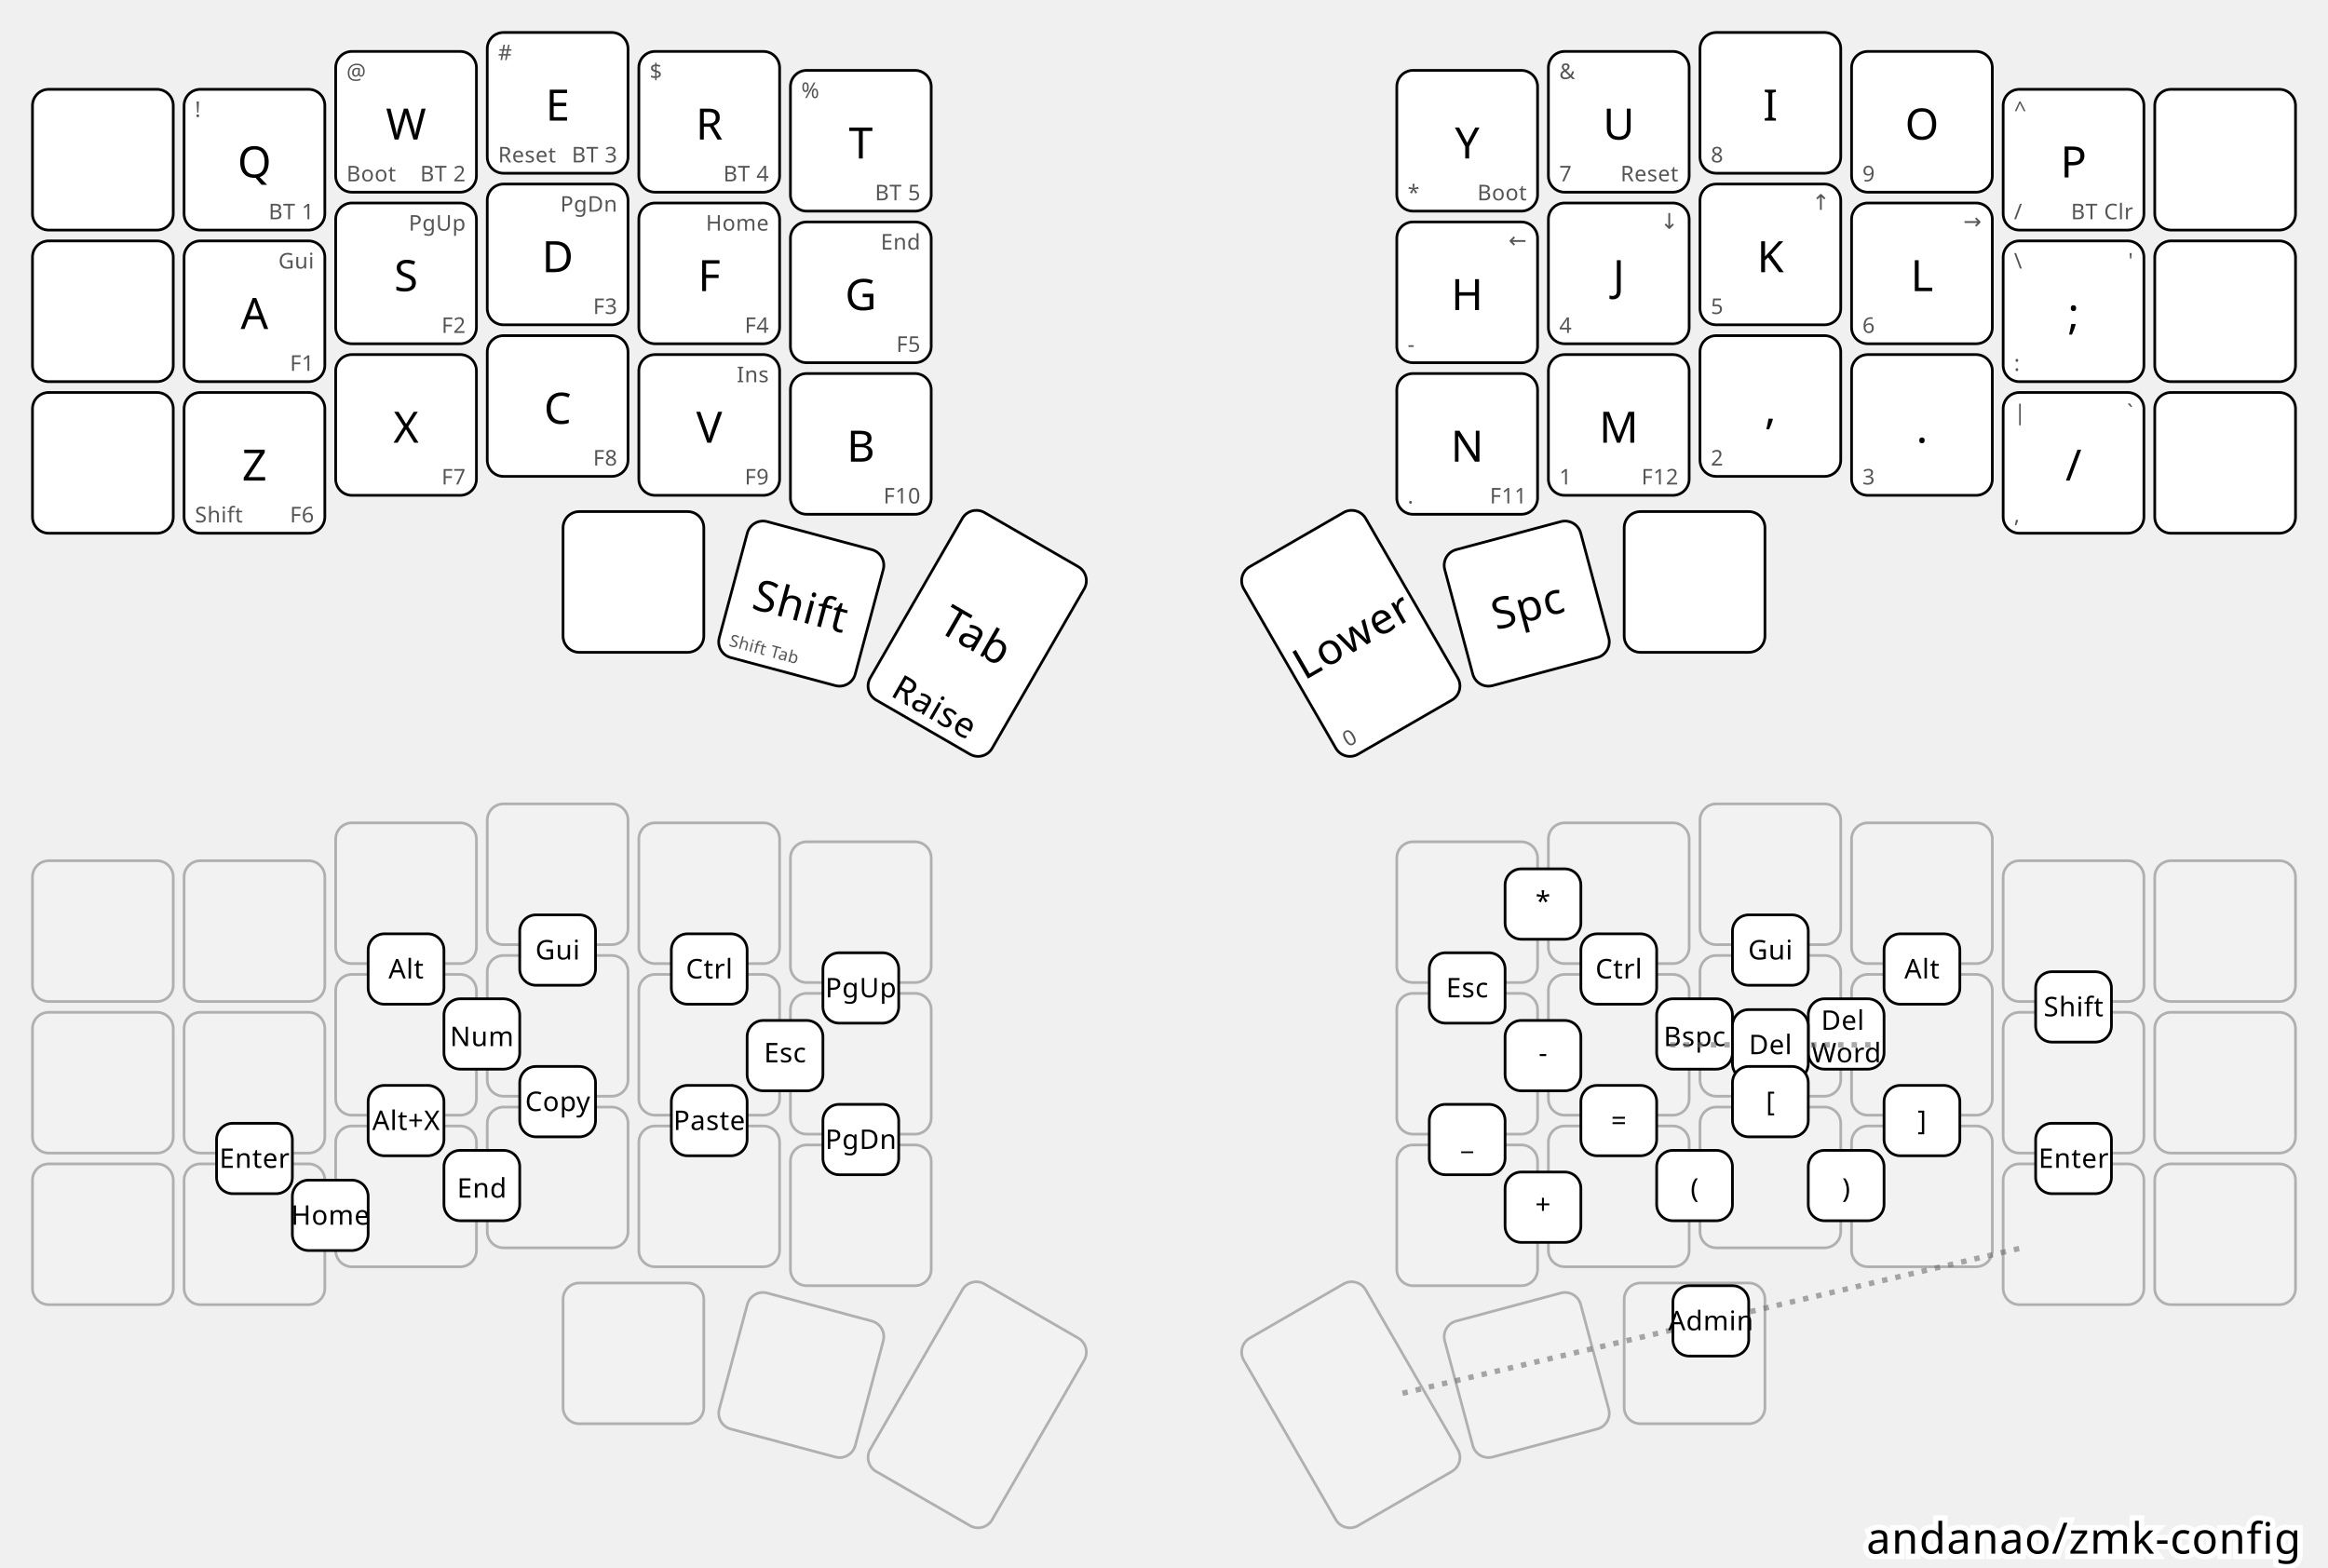
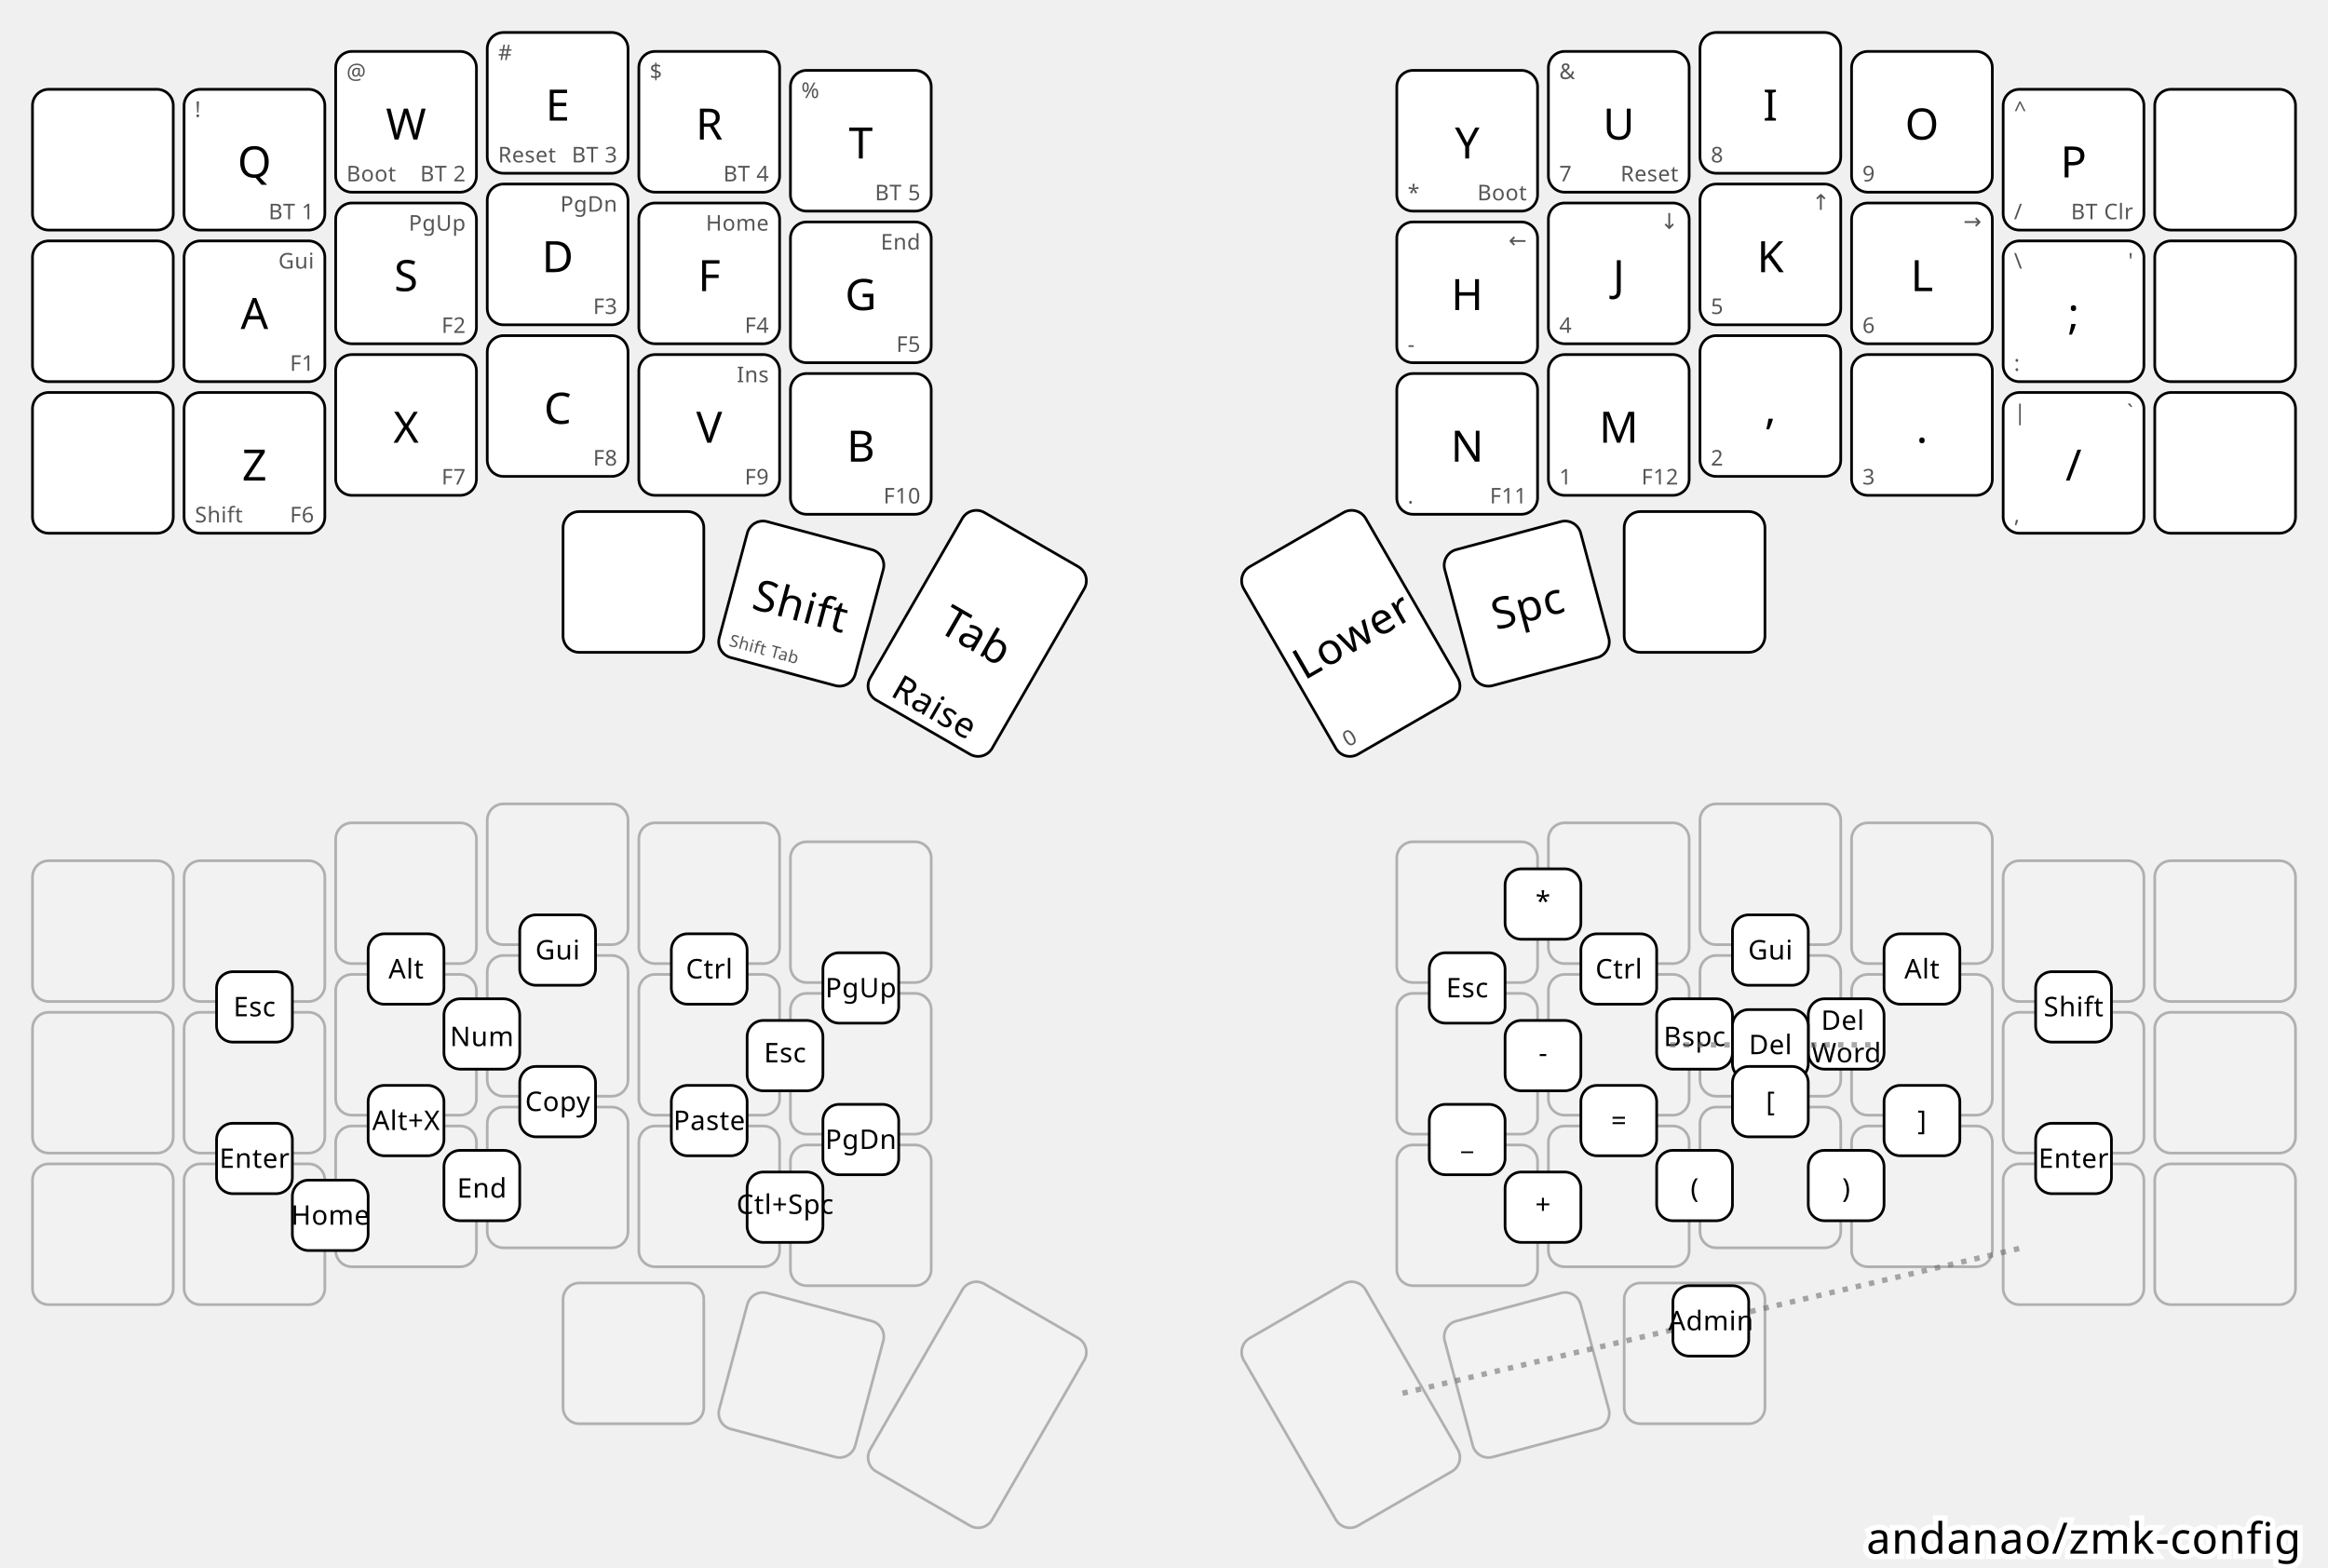
<svg xmlns="http://www.w3.org/2000/svg" xmlns:xlink="http://www.w3.org/1999/xlink" width="860" height="579" viewBox="0 0 860 579" class="keymap">
  <defs>/* start glyphs */
<svg id="mdi:play-pause">
      <svg id="mdi-play-pause" viewBox="0 0 24 24">
        <path d="M3,5V19L11,12M13,19H16V5H13M18,5V19H21V5" />
      </svg>
    </svg>
    <svg id="mdi:skip-backward">
      <svg id="mdi-skip-backward" viewBox="0 0 24 24">
        <path d="M20,5V19L13,12M6,5V19H4V5M13,5V19L6,12" />
      </svg>
    </svg>
    <svg id="mdi:skip-forward">
      <svg id="mdi-skip-forward" viewBox="0 0 24 24">
        <path d="M4,5V19L11,12M18,5V19H20V5M11,5V19L18,12" />
      </svg>
    </svg>
    <svg id="mdi:volume-high">
      <svg id="mdi-volume-high" viewBox="0 0 24 24">
        <path d="M14,3.23V5.29C16.89,6.15 19,8.83 19,12C19,15.17 16.89,17.84 14,18.7V20.77C18,19.86 21,16.28 21,12C21,7.72 18,4.14 14,3.23M16.5,12C16.5,10.23 15.5,8.71 14,7.97V16C15.5,15.29 16.5,13.76 16.5,12M3,9V15H7L12,20V4L7,9H3Z" />
      </svg>
    </svg>
    <svg id="mdi:volume-medium">
      <svg id="mdi-volume-medium" viewBox="0 0 24 24">
        <path d="M5,9V15H9L14,20V4L9,9M18.5,12C18.5,10.23 17.5,8.71 16,7.97V16C17.5,15.29 18.5,13.76 18.5,12Z" />
      </svg>
    </svg>
  </defs>/* end glyphs */
<style>/* Deliberately monochrome: black on white, with a white-on-black variant
   for browsers in dark mode.

   Colours are literal hex rather than CSS custom properties. librsvg --
   what Emacs and most non-browser SVG viewers render with -- does not
   implement var() and silently falls back to black, and it ignores @media,
   so it gets the light variant below. */

svg path { fill: inherit; }

svg.keymap {
    fill: #000;
    background-color: #fff;
    font-family: Calibri, system-ui, sans-serif;
    font-size: 16px;
    font-kerning: normal;
    text-rendering: optimizeLegibility;
}

/* Keys need an outline here. The palettes keymap-drawer ships rely on the
   key fill contrasting with a coloured page; white-on-white has none. */
rect.key, rect.combo, rect.combo-separate { fill: #fff; stroke: #000; stroke-width: 1; }
rect.held, rect.combo.held                { fill: #d0d0d0; }
.layer-Combos rect.key                    { fill: #f2f2f2; stroke: #b0b0b0; }
path.combo { stroke: #707070; stroke-width: 2; stroke-dasharray: 2, 3; opacity: 0.6; fill: none; }

text {
    text-anchor: middle;
    dominant-baseline: middle;
    letter-spacing: 0.02em;
}

text.tap     { font-weight: 500; }
text.hold    { font-weight: 400; font-size: 13px; }
text.shifted { font-weight: 400; font-size: 11px; }
text.combo, text.left, text.right { font-size: 10px; }
/* 8px rather than the 10px of other secondary legends: the overview puts
   two corner legends on the same key edge (e.g. Num's "Boot" beside
   Admin's "BT 2"), which overlaps at anything larger. */
text.tl, text.tr, text.bl, text.br { font-size: 8px; }

text.hold, text.bl, text.br    { text-anchor: middle; dominant-baseline: auto; }
text.shifted, text.tl, text.tr { text-anchor: middle; dominant-baseline: hanging; }
text.left, text.tl, text.bl    { text-anchor: start; }
text.right, text.tr, text.br   { text-anchor: end; }

text.layer-activator { text-decoration: underline; }
text.combo.hold, text.combo.shifted, text.combo.left, text.combo.right { font-size: 8px; }

/* Without colour the overview's corner legends are told apart by position
   alone: tl=Raise, tr=Lower, bl=Num, br=Admin. Grey keeps them from
   competing with the base-layer legend in the middle of the key. */
text.tl, text.tr, text.bl, text.br,
use.tl, use.tr, use.bl, use.br { fill: #555; }

text.label, text.footer { fill: #000; stroke: #fff; stroke-width: 4; paint-order: stroke; }
text.label  { font-weight: bold; text-anchor: start; }
text.footer { text-anchor: end; dominant-baseline: auto; }

.icon-tabler &gt; path                             { fill: inherit; stroke: inherit; stroke-width: 2; }
.icon-tabler &gt; path[stroke="none"][fill="none"] { visibility: hidden; }

/* Browsers only; librsvg ignores @media and keeps the light variant.
   Delete this block for light-only output. */
@media (prefers-color-scheme: dark) {
    svg.keymap { fill: #fff; background-color: #000; }
    rect.key, rect.combo, rect.combo-separate { fill: #000; stroke: #fff; }
    rect.held, rect.combo.held                { fill: #444; }
    .layer-Combos rect.key                    { fill: #1a1a1a; stroke: #666; }
    path.combo { stroke: #909090; }
    text.tl, text.tr, text.bl, text.br,
    use.tl, use.tr, use.bl, use.br { fill: #aaa; }
    text.label, text.footer { fill: #fff; stroke: #000; }
}
</style>
  <g transform="translate(10, 0)" class="layer-Base">
    <g transform="translate(0, 10)">
      <g transform="translate(28, 49)" class="key keypos-0">
        <rect rx="6" ry="6" x="-26" y="-26" width="52" height="52" class="key" />
      </g>
      <g transform="translate(84, 49)" class="key keypos-1">
        <rect rx="6" ry="6" x="-26" y="-26" width="52" height="52" class="key" />
        <text x="0" y="1" class="key tap">Q</text>
        <text x="-22" y="-22" class="key tl">!</text>
        <text x="22" y="22" class="key br">BT 1</text>
      </g>
      <g transform="translate(140, 35)" class="key keypos-2">
        <rect rx="6" ry="6" x="-26" y="-26" width="52" height="52" class="key" />
        <text x="0" y="1" class="key tap">W</text>
        <text x="-22" y="-22" class="key tl">@</text>
        <text x="-22" y="22" class="key bl">Boot</text>
        <text x="22" y="22" class="key br">BT 2</text>
      </g>
      <g transform="translate(196, 28)" class="key keypos-3">
        <rect rx="6" ry="6" x="-26" y="-26" width="52" height="52" class="key" />
        <text x="0" y="1" class="key tap">E</text>
        <text x="-22" y="-22" class="key tl">#</text>
        <text x="-22" y="22" class="key bl">Reset</text>
        <text x="22" y="22" class="key br">BT 3</text>
      </g>
      <g transform="translate(252, 35)" class="key keypos-4">
        <rect rx="6" ry="6" x="-26" y="-26" width="52" height="52" class="key" />
        <text x="0" y="1" class="key tap">R</text>
        <text x="-22" y="-22" class="key tl">$</text>
        <text x="22" y="22" class="key br">BT 4</text>
      </g>
      <g transform="translate(308, 42)" class="key keypos-5">
        <rect rx="6" ry="6" x="-26" y="-26" width="52" height="52" class="key" />
        <text x="0" y="1" class="key tap">T</text>
        <text x="-22" y="-22" class="key tl">%</text>
        <text x="22" y="22" class="key br">BT 5</text>
      </g>
      <g transform="translate(532, 42)" class="key keypos-6">
        <rect rx="6" ry="6" x="-26" y="-26" width="52" height="52" class="key" />
        <text x="0" y="1" class="key tap">Y</text>
        <text x="-22" y="22" class="key bl">*</text>
        <text x="22" y="22" class="key br">Boot</text>
      </g>
      <g transform="translate(588, 35)" class="key keypos-7">
        <rect rx="6" ry="6" x="-26" y="-26" width="52" height="52" class="key" />
        <text x="0" y="1" class="key tap">U</text>
        <text x="-22" y="-22" class="key tl">&amp;</text>
        <text x="-22" y="22" class="key bl">7</text>
        <text x="22" y="22" class="key br">Reset</text>
      </g>
      <g transform="translate(644, 28)" class="key keypos-8">
        <rect rx="6" ry="6" x="-26" y="-26" width="52" height="52" class="key" />
        <text x="0" y="1" class="key tap">I</text>
        <text x="-22" y="22" class="key bl">8</text>
      </g>
      <g transform="translate(700, 35)" class="key keypos-9">
        <rect rx="6" ry="6" x="-26" y="-26" width="52" height="52" class="key" />
        <text x="0" y="1" class="key tap">O</text>
        <text x="-22" y="22" class="key bl">9</text>
      </g>
      <g transform="translate(756, 49)" class="key keypos-10">
        <rect rx="6" ry="6" x="-26" y="-26" width="52" height="52" class="key" />
        <text x="0" y="1" class="key tap">P</text>
        <text x="-22" y="-22" class="key tl">^</text>
        <text x="-22" y="22" class="key bl">/</text>
        <text x="22" y="22" class="key br">BT Clr</text>
      </g>
      <g transform="translate(812, 49)" class="key keypos-11">
        <rect rx="6" ry="6" x="-26" y="-26" width="52" height="52" class="key" />
      </g>
      <g transform="translate(28, 105)" class="key keypos-12">
        <rect rx="6" ry="6" x="-26" y="-26" width="52" height="52" class="key" />
      </g>
      <g transform="translate(84, 105)" class="key keypos-13">
        <rect rx="6" ry="6" x="-26" y="-26" width="52" height="52" class="key" />
        <text x="0" y="1" class="key tap">A</text>
        <text x="22" y="-22" class="key tr">Gui</text>
        <text x="22" y="22" class="key br">F1</text>
      </g>
      <g transform="translate(140, 91)" class="key keypos-14">
        <rect rx="6" ry="6" x="-26" y="-26" width="52" height="52" class="key" />
        <text x="0" y="1" class="key tap">S</text>
        <text x="22" y="-22" class="key tr">PgUp</text>
        <text x="22" y="22" class="key br">F2</text>
      </g>
      <g transform="translate(196, 84)" class="key keypos-15">
        <rect rx="6" ry="6" x="-26" y="-26" width="52" height="52" class="key" />
        <text x="0" y="1" class="key tap">D</text>
        <text x="22" y="-22" class="key tr">PgDn</text>
        <text x="22" y="22" class="key br">F3</text>
      </g>
      <g transform="translate(252, 91)" class="key keypos-16">
        <rect rx="6" ry="6" x="-26" y="-26" width="52" height="52" class="key" />
        <text x="0" y="1" class="key tap">F</text>
        <text x="22" y="-22" class="key tr">Home</text>
        <text x="22" y="22" class="key br">F4</text>
      </g>
      <g transform="translate(308, 98)" class="key keypos-17">
        <rect rx="6" ry="6" x="-26" y="-26" width="52" height="52" class="key" />
        <text x="0" y="1" class="key tap">G</text>
        <text x="22" y="-22" class="key tr">End</text>
        <text x="22" y="22" class="key br">F5</text>
      </g>
      <g transform="translate(532, 98)" class="key keypos-18">
        <rect rx="6" ry="6" x="-26" y="-26" width="52" height="52" class="key" />
        <text x="0" y="1" class="key tap">H</text>
        <text x="22" y="-22" class="key tr">←</text>
        <text x="-22" y="22" class="key bl">-</text>
        <use href="#mdi:skip-backward" xlink:href="#mdi:skip-backward" x="12" y="12" height="10" width="10.0" class="key br glyph mdi:skip-backward" />
      </g>
      <g transform="translate(588, 91)" class="key keypos-19">
        <rect rx="6" ry="6" x="-26" y="-26" width="52" height="52" class="key" />
        <text x="0" y="1" class="key tap">J</text>
        <text x="22" y="-22" class="key tr">↓</text>
        <text x="-22" y="22" class="key bl">4</text>
        <use href="#mdi:volume-medium" xlink:href="#mdi:volume-medium" x="12" y="12" height="10" width="10.0" class="key br glyph mdi:volume-medium" />
      </g>
      <g transform="translate(644, 84)" class="key keypos-20">
        <rect rx="6" ry="6" x="-26" y="-26" width="52" height="52" class="key" />
        <text x="0" y="1" class="key tap">K</text>
        <text x="22" y="-22" class="key tr">↑</text>
        <text x="-22" y="22" class="key bl">5</text>
        <use href="#mdi:volume-high" xlink:href="#mdi:volume-high" x="12" y="12" height="10" width="10.0" class="key br glyph mdi:volume-high" />
      </g>
      <g transform="translate(700, 91)" class="key keypos-21">
        <rect rx="6" ry="6" x="-26" y="-26" width="52" height="52" class="key" />
        <text x="0" y="1" class="key tap">L</text>
        <text x="22" y="-22" class="key tr">→</text>
        <text x="-22" y="22" class="key bl">6</text>
        <use href="#mdi:skip-forward" xlink:href="#mdi:skip-forward" x="12" y="12" height="10" width="10.0" class="key br glyph mdi:skip-forward" />
      </g>
      <g transform="translate(756, 105)" class="key keypos-22">
        <rect rx="6" ry="6" x="-26" y="-26" width="52" height="52" class="key" />
        <text x="0" y="1" class="key tap">;</text>
        <text x="-22" y="-22" class="key tl">\</text>
        <text x="22" y="-22" class="key tr">'</text>
        <text x="-22" y="22" class="key bl">:</text>
      </g>
      <g transform="translate(812, 105)" class="key keypos-23">
        <rect rx="6" ry="6" x="-26" y="-26" width="52" height="52" class="key" />
      </g>
      <g transform="translate(28, 161)" class="key keypos-24">
        <rect rx="6" ry="6" x="-26" y="-26" width="52" height="52" class="key" />
      </g>
      <g transform="translate(84, 161)" class="key keypos-25">
        <rect rx="6" ry="6" x="-26" y="-26" width="52" height="52" class="key" />
        <text x="0" y="1" class="key tap">Z</text>
        <text x="-22" y="22" class="key bl">Shift</text>
        <text x="22" y="22" class="key br">F6</text>
      </g>
      <g transform="translate(140, 147)" class="key keypos-26">
        <rect rx="6" ry="6" x="-26" y="-26" width="52" height="52" class="key" />
        <text x="0" y="1" class="key tap">X</text>
        <text x="22" y="22" class="key br">F7</text>
      </g>
      <g transform="translate(196, 140)" class="key keypos-27">
        <rect rx="6" ry="6" x="-26" y="-26" width="52" height="52" class="key" />
        <text x="0" y="1" class="key tap">C</text>
        <text x="22" y="22" class="key br">F8</text>
      </g>
      <g transform="translate(252, 147)" class="key keypos-28">
        <rect rx="6" ry="6" x="-26" y="-26" width="52" height="52" class="key" />
        <text x="0" y="1" class="key tap">V</text>
        <text x="22" y="-22" class="key tr">Ins</text>
        <text x="22" y="22" class="key br">F9</text>
      </g>
      <g transform="translate(308, 154)" class="key keypos-29">
        <rect rx="6" ry="6" x="-26" y="-26" width="52" height="52" class="key" />
        <text x="0" y="1" class="key tap">B</text>
        <text x="22" y="22" class="key br">F10</text>
      </g>
      <g transform="translate(532, 154)" class="key keypos-30">
        <rect rx="6" ry="6" x="-26" y="-26" width="52" height="52" class="key" />
        <text x="0" y="1" class="key tap">N</text>
        <text x="-22" y="22" class="key bl">.</text>
        <text x="22" y="22" class="key br">F11</text>
      </g>
      <g transform="translate(588, 147)" class="key keypos-31">
        <rect rx="6" ry="6" x="-26" y="-26" width="52" height="52" class="key" />
        <text x="0" y="1" class="key tap">M</text>
        <text x="-22" y="22" class="key bl">1</text>
        <text x="22" y="22" class="key br">F12</text>
      </g>
      <g transform="translate(644, 140)" class="key keypos-32">
        <rect rx="6" ry="6" x="-26" y="-26" width="52" height="52" class="key" />
        <text x="0" y="1" class="key tap">,</text>
        <text x="-22" y="22" class="key bl">2</text>
      </g>
      <g transform="translate(700, 147)" class="key keypos-33">
        <rect rx="6" ry="6" x="-26" y="-26" width="52" height="52" class="key" />
        <text x="0" y="1" class="key tap">.</text>
        <text x="-22" y="22" class="key bl">3</text>
      </g>
      <g transform="translate(756, 161)" class="key keypos-34">
        <rect rx="6" ry="6" x="-26" y="-26" width="52" height="52" class="key" />
        <text x="0" y="1" class="key tap">/</text>
        <text x="-22" y="-22" class="key tl">|</text>
        <text x="22" y="-22" class="key tr">`</text>
        <text x="-22" y="22" class="key bl">,</text>
      </g>
      <g transform="translate(812, 161)" class="key keypos-35">
        <rect rx="6" ry="6" x="-26" y="-26" width="52" height="52" class="key" />
      </g>
      <g transform="translate(224, 205)" class="key keypos-36">
        <rect rx="6" ry="6" x="-26" y="-26" width="52" height="52" class="key" />
      </g>
      <g transform="translate(286, 213) rotate(15.0)" class="key keypos-37">
        <rect rx="6" ry="6" x="-26" y="-26" width="52" height="52" class="key" />
        <text x="0" y="1" class="key tap">Shift</text>
        <text x="-22" y="22" class="key bl">
          <tspan style="font-size: 78%">Shift Tab</tspan>
        </text>
      </g>
      <g transform="translate(351, 224) rotate(30.0)" class="key keypos-38">
        <rect rx="6" ry="6" x="-26" y="-40" width="52" height="80" class="key" />
        <text x="0" y="1" class="key tap">Tab</text>
        <text x="0" y="36" class="key hold">Raise</text>
      </g>
      <g transform="translate(489, 224) rotate(-30.0)" class="key keypos-39">
        <rect rx="6" ry="6" x="-26" y="-40" width="52" height="80" class="key" />
        <text x="0" y="1" class="key tap">Lower</text>
        <text x="-22" y="36" class="key bl">0</text>
      </g>
      <g transform="translate(554, 213) rotate(-15.0)" class="key keypos-40">
        <rect rx="6" ry="6" x="-26" y="-26" width="52" height="52" class="key" />
        <text x="0" y="1" class="key tap">Spc</text>
        <use href="#mdi:play-pause" xlink:href="#mdi:play-pause" x="12" y="12" height="10" width="10.0" class="key br glyph mdi:play-pause" />
      </g>
      <g transform="translate(616, 205)" class="key keypos-41">
        <rect rx="6" ry="6" x="-26" y="-26" width="52" height="52" class="key" />
      </g>
    </g>
  </g>
  <g transform="translate(10, 285)" class="layer-Combos">
    <g transform="translate(0, 10)">
      <g transform="translate(28, 49)" class="key keypos-0">
        <rect rx="6" ry="6" x="-26" y="-26" width="52" height="52" class="key" />
      </g>
      <g transform="translate(84, 49)" class="key keypos-1">
        <rect rx="6" ry="6" x="-26" y="-26" width="52" height="52" class="key" />
      </g>
      <g transform="translate(140, 35)" class="key keypos-2">
        <rect rx="6" ry="6" x="-26" y="-26" width="52" height="52" class="key" />
      </g>
      <g transform="translate(196, 28)" class="key keypos-3">
        <rect rx="6" ry="6" x="-26" y="-26" width="52" height="52" class="key" />
      </g>
      <g transform="translate(252, 35)" class="key keypos-4">
        <rect rx="6" ry="6" x="-26" y="-26" width="52" height="52" class="key" />
      </g>
      <g transform="translate(308, 42)" class="key keypos-5">
        <rect rx="6" ry="6" x="-26" y="-26" width="52" height="52" class="key" />
      </g>
      <g transform="translate(532, 42)" class="key keypos-6">
        <rect rx="6" ry="6" x="-26" y="-26" width="52" height="52" class="key" />
      </g>
      <g transform="translate(588, 35)" class="key keypos-7">
        <rect rx="6" ry="6" x="-26" y="-26" width="52" height="52" class="key" />
      </g>
      <g transform="translate(644, 28)" class="key keypos-8">
        <rect rx="6" ry="6" x="-26" y="-26" width="52" height="52" class="key" />
      </g>
      <g transform="translate(700, 35)" class="key keypos-9">
        <rect rx="6" ry="6" x="-26" y="-26" width="52" height="52" class="key" />
      </g>
      <g transform="translate(756, 49)" class="key keypos-10">
        <rect rx="6" ry="6" x="-26" y="-26" width="52" height="52" class="key" />
      </g>
      <g transform="translate(812, 49)" class="key keypos-11">
        <rect rx="6" ry="6" x="-26" y="-26" width="52" height="52" class="key" />
      </g>
      <g transform="translate(28, 105)" class="key keypos-12">
        <rect rx="6" ry="6" x="-26" y="-26" width="52" height="52" class="key" />
      </g>
      <g transform="translate(84, 105)" class="key keypos-13">
        <rect rx="6" ry="6" x="-26" y="-26" width="52" height="52" class="key" />
      </g>
      <g transform="translate(140, 91)" class="key keypos-14">
        <rect rx="6" ry="6" x="-26" y="-26" width="52" height="52" class="key" />
      </g>
      <g transform="translate(196, 84)" class="key keypos-15">
        <rect rx="6" ry="6" x="-26" y="-26" width="52" height="52" class="key" />
      </g>
      <g transform="translate(252, 91)" class="key keypos-16">
        <rect rx="6" ry="6" x="-26" y="-26" width="52" height="52" class="key" />
      </g>
      <g transform="translate(308, 98)" class="key keypos-17">
        <rect rx="6" ry="6" x="-26" y="-26" width="52" height="52" class="key" />
      </g>
      <g transform="translate(532, 98)" class="key keypos-18">
        <rect rx="6" ry="6" x="-26" y="-26" width="52" height="52" class="key" />
      </g>
      <g transform="translate(588, 91)" class="key keypos-19">
        <rect rx="6" ry="6" x="-26" y="-26" width="52" height="52" class="key" />
      </g>
      <g transform="translate(644, 84)" class="key keypos-20">
        <rect rx="6" ry="6" x="-26" y="-26" width="52" height="52" class="key" />
      </g>
      <g transform="translate(700, 91)" class="key keypos-21">
        <rect rx="6" ry="6" x="-26" y="-26" width="52" height="52" class="key" />
      </g>
      <g transform="translate(756, 105)" class="key keypos-22">
        <rect rx="6" ry="6" x="-26" y="-26" width="52" height="52" class="key" />
      </g>
      <g transform="translate(812, 105)" class="key keypos-23">
        <rect rx="6" ry="6" x="-26" y="-26" width="52" height="52" class="key" />
      </g>
      <g transform="translate(28, 161)" class="key keypos-24">
        <rect rx="6" ry="6" x="-26" y="-26" width="52" height="52" class="key" />
      </g>
      <g transform="translate(84, 161)" class="key keypos-25">
        <rect rx="6" ry="6" x="-26" y="-26" width="52" height="52" class="key" />
      </g>
      <g transform="translate(140, 147)" class="key keypos-26">
        <rect rx="6" ry="6" x="-26" y="-26" width="52" height="52" class="key" />
      </g>
      <g transform="translate(196, 140)" class="key keypos-27">
        <rect rx="6" ry="6" x="-26" y="-26" width="52" height="52" class="key" />
      </g>
      <g transform="translate(252, 147)" class="key keypos-28">
        <rect rx="6" ry="6" x="-26" y="-26" width="52" height="52" class="key" />
      </g>
      <g transform="translate(308, 154)" class="key keypos-29">
        <rect rx="6" ry="6" x="-26" y="-26" width="52" height="52" class="key" />
      </g>
      <g transform="translate(532, 154)" class="key keypos-30">
        <rect rx="6" ry="6" x="-26" y="-26" width="52" height="52" class="key" />
      </g>
      <g transform="translate(588, 147)" class="key keypos-31">
        <rect rx="6" ry="6" x="-26" y="-26" width="52" height="52" class="key" />
      </g>
      <g transform="translate(644, 140)" class="key keypos-32">
        <rect rx="6" ry="6" x="-26" y="-26" width="52" height="52" class="key" />
      </g>
      <g transform="translate(700, 147)" class="key keypos-33">
        <rect rx="6" ry="6" x="-26" y="-26" width="52" height="52" class="key" />
      </g>
      <g transform="translate(756, 161)" class="key keypos-34">
        <rect rx="6" ry="6" x="-26" y="-26" width="52" height="52" class="key" />
      </g>
      <g transform="translate(812, 161)" class="key keypos-35">
        <rect rx="6" ry="6" x="-26" y="-26" width="52" height="52" class="key" />
      </g>
      <g transform="translate(224, 205)" class="key keypos-36">
        <rect rx="6" ry="6" x="-26" y="-26" width="52" height="52" class="key" />
      </g>
      <g transform="translate(286, 213) rotate(15.0)" class="key keypos-37">
        <rect rx="6" ry="6" x="-26" y="-26" width="52" height="52" class="key" />
      </g>
      <g transform="translate(351, 224) rotate(30.0)" class="key keypos-38">
        <rect rx="6" ry="6" x="-26" y="-40" width="52" height="80" class="key" />
      </g>
      <g transform="translate(489, 224) rotate(-30.0)" class="key keypos-39">
        <rect rx="6" ry="6" x="-26" y="-40" width="52" height="80" class="key" />
      </g>
      <g transform="translate(554, 213) rotate(-15.0)" class="key keypos-40">
        <rect rx="6" ry="6" x="-26" y="-26" width="52" height="52" class="key" />
      </g>
      <g transform="translate(616, 205)" class="key keypos-41">
        <rect rx="6" ry="6" x="-26" y="-26" width="52" height="52" class="key" />
      </g>
      <g class="combo combopos-0">
        <rect rx="6" ry="6" x="238" y="50" width="28" height="26" class="combo" />
        <text x="252" y="63" class="combo tap">Ctrl</text>
      </g>
      <g class="combo combopos-1">
        <rect rx="6" ry="6" x="574" y="50" width="28" height="26" class="combo" />
        <text x="588" y="63" class="combo tap">Ctrl</text>
      </g>
      <g class="combo combopos-2">
        <rect rx="6" ry="6" x="182" y="43" width="28" height="26" class="combo" />
        <text x="196" y="56" class="combo tap">Gui</text>
      </g>
      <g class="combo combopos-3">
        <rect rx="6" ry="6" x="630" y="43" width="28" height="26" class="combo" />
        <text x="644" y="56" class="combo tap">Gui</text>
      </g>
      <g class="combo combopos-4">
        <rect rx="6" ry="6" x="126" y="50" width="28" height="26" class="combo" />
        <text x="140" y="63" class="combo tap">Alt</text>
      </g>
      <g class="combo combopos-5">
        <rect rx="6" ry="6" x="686" y="50" width="28" height="26" class="combo" />
        <text x="700" y="63" class="combo tap">Alt</text>
      </g>
      <g class="combo combopos-6">
        <rect rx="6" ry="6" x="742" y="64" width="28" height="26" class="combo" />
        <text x="756" y="77" class="combo tap">Shift</text>
      </g>
      <g class="combo combopos-7">
        <rect rx="6" ry="6" x="266" y="82" width="28" height="26" class="combo" />
        <text x="280" y="94" class="combo tap">Esc</text>
      </g>
      <g class="combo combopos-8">
+         <rect rx="6" ry="6" x="70" y="64" width="28" height="26" class="combo" />
+         <text x="84" y="77" class="combo tap">Esc</text>
+       </g>
+       <g class="combo combopos-9">
        <rect rx="6" ry="6" x="518" y="57" width="28" height="26" class="combo" />
        <text x="532" y="70" class="combo tap">Esc</text>
      </g>
-       <g class="combo combopos-9">
+       <g class="combo combopos-10">
        <rect rx="6" ry="6" x="126" y="106" width="28" height="26" class="combo" />
        <text x="140" y="119" class="combo tap">Alt+X</text>
      </g>
-       <g class="combo combopos-12">
+       <g class="combo combopos-13">
        <rect rx="6" ry="6" x="294" y="57" width="28" height="26" class="combo" />
        <text x="308" y="70" class="combo tap">PgUp</text>
      </g>
-       <g class="combo combopos-13">
+       <g class="combo combopos-14">
        <rect rx="6" ry="6" x="294" y="113" width="28" height="26" class="combo" />
        <text x="308" y="126" class="combo tap">PgDn</text>
      </g>
-       <g class="combo combopos-14">
+       <g class="combo combopos-15">
        <rect rx="6" ry="6" x="98" y="141" width="28" height="26" class="combo" />
        <text x="112" y="154" class="combo tap">Home</text>
      </g>
-       <g class="combo combopos-15">
+       <g class="combo combopos-16">
        <rect rx="6" ry="6" x="154" y="130" width="28" height="26" class="combo" />
        <text x="168" y="144" class="combo tap">End</text>
      </g>
-       <g class="combo combopos-16">
+       <g class="combo combopos-17">
        <rect rx="6" ry="6" x="154" y="74" width="28" height="26" class="combo" />
        <text x="168" y="88" class="combo tap">Num</text>
      </g>
-       <g class="combo combopos-17">
+       <g class="combo combopos-18">
        <path d="M622,193 l-115,27" class="combo" />
        <path d="M622,193 l115,-27" class="combo" />
        <rect rx="6" ry="6" x="608" y="180" width="28" height="26" class="combo" />
        <text x="622" y="193" class="combo tap">Admin</text>
      </g>
-       <g class="combo combopos-18">
+       <g class="combo combopos-19">
        <rect rx="6" ry="6" x="70" y="120" width="28" height="26" class="combo" />
        <text x="84" y="133" class="combo tap">Enter</text>
      </g>
-       <g class="combo combopos-19">
+       <g class="combo combopos-20">
        <rect rx="6" ry="6" x="742" y="120" width="28" height="26" class="combo" />
        <text x="756" y="133" class="combo tap">Enter</text>
      </g>
-       <g class="combo combopos-20">
+       <g class="combo combopos-21">
        <rect rx="6" ry="6" x="602" y="74" width="28" height="26" class="combo" />
        <text x="616" y="88" class="combo tap">Bspc</text>
      </g>
-       <g class="combo combopos-21">
+       <g class="combo combopos-22">
        <rect rx="6" ry="6" x="658" y="74" width="28" height="26" class="combo" />
        <text x="672" y="88" class="combo tap">
          <tspan x="672" dy="-0.6em">Del</tspan>
          <tspan x="672" dy="1.2em">Word</tspan>
        </text>
      </g>
-       <g class="combo combopos-22">
+       <g class="combo combopos-23">
        <path d="M644,91 l-37,0" class="combo" />
        <path d="M644,91 l37,0" class="combo" />
        <rect rx="6" ry="6" x="630" y="78" width="28" height="26" class="combo" />
        <text x="644" y="91" class="combo tap">Del</text>
      </g>
-       <g class="combo combopos-23">
+       <g class="combo combopos-24">
        <rect rx="6" ry="6" x="546" y="26" width="28" height="26" class="combo" />
        <text x="560" y="38" class="combo tap">*</text>
      </g>
-       <g class="combo combopos-24">
+       <g class="combo combopos-25">
        <rect rx="6" ry="6" x="546" y="82" width="28" height="26" class="combo" />
        <text x="560" y="94" class="combo tap">-</text>
      </g>
-       <g class="combo combopos-25">
+       <g class="combo combopos-26">
        <rect rx="6" ry="6" x="546" y="138" width="28" height="26" class="combo" />
        <text x="560" y="150" class="combo tap">+</text>
      </g>
-       <g class="combo combopos-26">
+       <g class="combo combopos-27">
        <rect rx="6" ry="6" x="574" y="106" width="28" height="26" class="combo" />
        <text x="588" y="119" class="combo tap">=</text>
      </g>
-       <g class="combo combopos-27">
+       <g class="combo combopos-28">
        <rect rx="6" ry="6" x="518" y="113" width="28" height="26" class="combo" />
        <text x="532" y="126" class="combo tap">_</text>
      </g>
-       <g class="combo combopos-28">
+       <g class="combo combopos-29">
        <rect rx="6" ry="6" x="630" y="99" width="28" height="26" class="combo" />
        <text x="644" y="112" class="combo tap">[</text>
      </g>
-       <g class="combo combopos-29">
+       <g class="combo combopos-30">
        <rect rx="6" ry="6" x="686" y="106" width="28" height="26" class="combo" />
        <text x="700" y="119" class="combo tap">]</text>
      </g>
-       <g class="combo combopos-30">
+       <g class="combo combopos-31">
        <rect rx="6" ry="6" x="602" y="130" width="28" height="26" class="combo" />
        <text x="616" y="144" class="combo tap">(</text>
      </g>
-       <g class="combo combopos-31">
+       <g class="combo combopos-32">
        <rect rx="6" ry="6" x="658" y="130" width="28" height="26" class="combo" />
        <text x="672" y="144" class="combo tap">)</text>
      </g>
-       <g class="combo combopos-32">
+       <g class="combo combopos-33">
+         <rect rx="6" ry="6" x="266" y="138" width="28" height="26" class="combo" />
+         <text x="280" y="150" class="combo tap">Ctl+Spc</text>
+       </g>
+       <g class="combo combopos-34">
        <rect rx="6" ry="6" x="182" y="99" width="28" height="26" class="combo" />
        <text x="196" y="112" class="combo tap">Copy</text>
      </g>
-       <g class="combo combopos-33">
+       <g class="combo combopos-35">
        <rect rx="6" ry="6" x="238" y="106" width="28" height="26" class="combo" />
        <text x="252" y="119" class="combo tap">Paste</text>
      </g>
    </g>
  </g>
  <text x="850.0" y="574.0" class="footer">andanao/zmk-config</text>
</svg>
